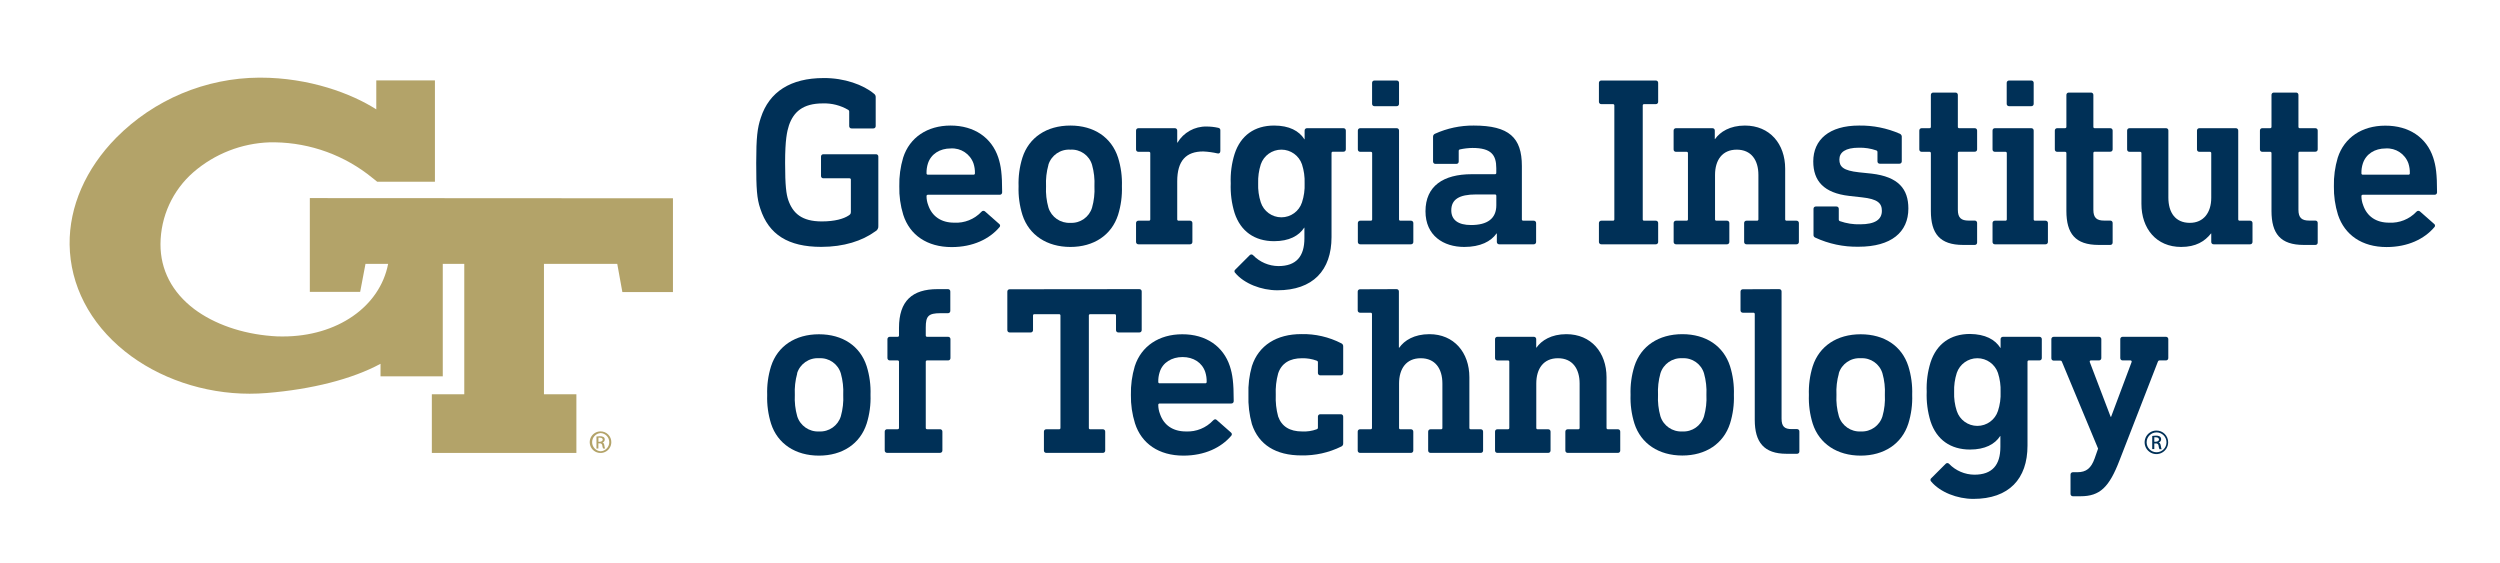
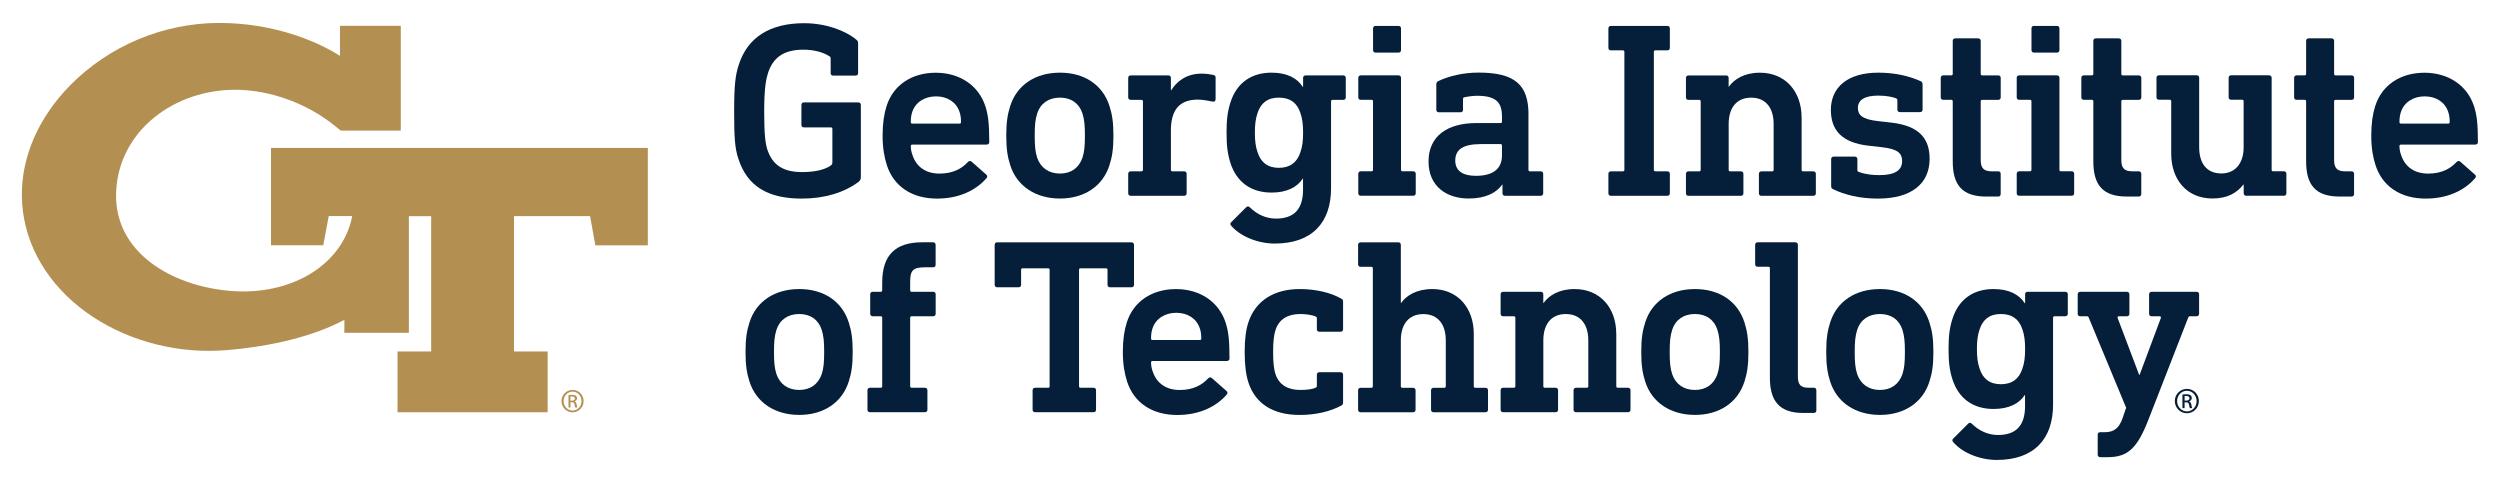
- <svg xmlns="http://www.w3.org/2000/svg" role="img" aria-label="Georgia Institute of Technology" viewBox="0 0 720 162">
-   <defs />
-   <path fill="#003057" d="M251.72,27a1.12,1.12,0,0,1,.48,1V36.3a.65.65,0,0,1-.69.69h-6.24a.65.65,0,0,1-.7-.69V32.21a.58.58,0,0,0-.27-.56A13.56,13.56,0,0,0,237,29.78c-5.82,0-8.46,2.5-9.78,6.31-.55,1.74-1.11,4.09-1.11,10.82s.35,9,.9,10.68c1.32,3.82,3.89,6.18,9.65,6.18,3.81,0,6.31-.77,7.69-1.67.56-.34.7-.55.7-1.11V51.77a.37.37,0,0,0-.42-.42h-7.49a.65.65,0,0,1-.69-.69V45.11a.65.65,0,0,1,.69-.69h15.12a.65.65,0,0,1,.7.69V65a1.62,1.62,0,0,1-.91,1.66c-3.74,2.71-9,4.44-15.53,4.44-9.51,0-15.12-3.54-17.55-11-1-2.91-1.18-5.76-1.18-13.18s.35-10.12,1.32-13c2.42-7.49,8.6-11.44,18.1-11.44C243.19,22.43,248.67,24.44,251.72,27Z" />
-   <path fill="#003057" d="M287.51,45.39c.76,2.36,1.11,4.64,1.11,10a.68.68,0,0,1-.77.7h-20.6a.37.37,0,0,0-.41.41,7.31,7.31,0,0,0,.48,2.57c1.11,3.26,3.75,5.06,7.49,5.06A10,10,0,0,0,282.65,61a.72.72,0,0,1,1-.14l4.09,3.61a.62.62,0,0,1,.07,1c-2.84,3.33-7.56,5.69-13.73,5.69-7.08,0-12.07-3.47-13.94-9.29A25.76,25.76,0,0,1,259,53.64a26.71,26.71,0,0,1,1.11-8.25c1.87-5.83,7-9.23,13.66-9.23C280.64,36.16,285.63,39.7,287.51,45.39Zm-20.26,1.66a8.72,8.72,0,0,0-.41,2.85.37.37,0,0,0,.41.41h13.11a.37.37,0,0,0,.42-.41,8.44,8.44,0,0,0-.42-2.85,6.5,6.5,0,0,0-6.52-4.3C270.65,42.75,268.15,44.35,267.25,47.05Z" />
-   <path fill="#003057" d="M322,45.39a24.74,24.74,0,0,1,1.11,8.25A24.81,24.81,0,0,1,322,61.9c-1.87,5.82-7,9.22-13.73,9.22s-11.93-3.4-13.81-9.22a24.81,24.81,0,0,1-1.11-8.26,24.74,24.74,0,0,1,1.11-8.25c1.88-5.83,7-9.23,13.81-9.23S320.11,39.56,322,45.39Zm-20.05,2.08a19.26,19.26,0,0,0-.69,6.17,19,19,0,0,0,.69,6.17,6.26,6.26,0,0,0,6.32,4.37,6.17,6.17,0,0,0,6.24-4.37,19,19,0,0,0,.69-6.17,19.26,19.26,0,0,0-.69-6.17,6.11,6.11,0,0,0-6.24-4.37A6.21,6.21,0,0,0,301.93,47.47Z" />
-   <path fill="#003057" d="M350.76,36.79c.42.07.7.27.7.69v6c0,.49-.28.84-.83.7a23.21,23.21,0,0,0-4.1-.56c-4.92,0-7.49,2.64-7.49,8.6V63.14a.37.37,0,0,0,.42.42h3.26a.66.66,0,0,1,.69.69v5.41a.66.66,0,0,1-.69.7H327.87a.66.66,0,0,1-.69-.7V64.25a.66.66,0,0,1,.69-.69h3a.37.37,0,0,0,.41-.42v-19a.37.37,0,0,0-.41-.42h-3a.65.65,0,0,1-.69-.69V37.62a.66.66,0,0,1,.69-.7h10.48a.66.66,0,0,1,.69.7v3.47h.07a9.53,9.53,0,0,1,8.39-4.65A15.15,15.15,0,0,1,350.76,36.79Z" />
-   <path fill="#003057" d="M375.67,40.12h.06v-2.5a.66.66,0,0,1,.7-.7H386.9a.66.66,0,0,1,.7.7V43a.65.65,0,0,1-.7.69h-3a.37.37,0,0,0-.42.42V68.28c0,9.57-5.34,15.32-15.6,15.32-4.65,0-9.58-1.94-12.14-5a.62.62,0,0,1,.07-1l4.09-4.09a.65.65,0,0,1,1,0,10.26,10.26,0,0,0,7.28,3.12c5.14,0,7.49-2.78,7.49-8V65.57h-.06c-1.53,2.36-4.37,3.89-8.67,3.89-5.62,0-9.65-2.85-11.38-8.12a25.55,25.55,0,0,1-1.11-8.53,25,25,0,0,1,1.11-8.46c1.73-5.34,5.76-8.19,11.38-8.19C371.3,36.16,374.14,37.69,375.67,40.12Zm-12.56,7.21a16.19,16.19,0,0,0-.76,5.48,15.71,15.71,0,0,0,.76,5.48,6.24,6.24,0,0,0,11.86,0,15.48,15.48,0,0,0,.76-5.48,15.94,15.94,0,0,0-.76-5.48,6.27,6.27,0,0,0-11.86,0Z" />
-   <path fill="#003057" d="M402.23,36.92a.65.65,0,0,1,.69.7V63.14a.37.37,0,0,0,.42.42h3a.66.66,0,0,1,.7.69v5.41a.66.66,0,0,1-.7.7H391.76a.66.66,0,0,1-.7-.7V64.25a.66.66,0,0,1,.7-.69h3a.37.37,0,0,0,.42-.42v-19a.37.37,0,0,0-.42-.42h-3a.65.65,0,0,1-.7-.69V37.62a.66.66,0,0,1,.7-.7Zm0-13.73a.65.65,0,0,1,.69.7v6a.65.65,0,0,1-.69.69h-6.38a.65.65,0,0,1-.69-.69v-6a.65.65,0,0,1,.69-.7Z" />
-   <path fill="#003057" d="M438.3,47.81V63.14a.37.37,0,0,0,.41.42h3a.66.66,0,0,1,.69.69v5.41a.66.66,0,0,1-.69.7h-9.92a.66.66,0,0,1-.7-.7V67.24H431c-1.59,2.28-4.64,3.88-9.29,3.88-6,0-11.17-3.26-11.17-10.27,0-7.28,5.14-10.68,13.32-10.68h6.66a.36.36,0,0,0,.41-.41V48.44c0-3.82-1.45-5.83-6.86-5.83a18.27,18.27,0,0,0-3.61.42c-.28.07-.35.21-.35.48v3a.65.65,0,0,1-.69.69h-6a.66.66,0,0,1-.7-.69V39.42a.9.9,0,0,1,.56-.9,26.51,26.51,0,0,1,11.16-2.36C434.62,36.16,438.3,39.63,438.3,47.81ZM425.12,56c-4.93,0-7.15,1.46-7.15,4.58,0,2.77,2,4.23,5.69,4.23,4.72,0,7.28-1.87,7.28-5.69v-2.7c0-.28-.13-.42-.41-.42Z" />
-   <path fill="#003057" d="M476.86,23.19a.65.65,0,0,1,.69.7V29.3a.65.65,0,0,1-.69.69h-3.33a.37.37,0,0,0-.42.41V63.14a.37.37,0,0,0,.42.42h3.33a.65.65,0,0,1,.69.69v5.41a.65.65,0,0,1-.69.7H461.18a.66.66,0,0,1-.69-.7V64.25a.66.66,0,0,1,.69-.69h3.33a.37.37,0,0,0,.42-.42V30.4a.37.37,0,0,0-.42-.41h-3.33a.66.66,0,0,1-.69-.69V23.89a.66.66,0,0,1,.69-.7Z" />
-   <path fill="#003057" d="M514.13,48.58V63.14a.37.37,0,0,0,.41.42h2.85a.66.66,0,0,1,.69.69v5.41a.66.66,0,0,1-.69.7H503a.65.65,0,0,1-.69-.7V64.25a.65.65,0,0,1,.69-.69h3a.37.37,0,0,0,.42-.42V50.38c0-4.3-2.08-7.28-6.24-7.28s-6.25,3-6.25,7.28V63.14a.37.37,0,0,0,.42.42h3a.66.66,0,0,1,.7.69v5.41a.66.66,0,0,1-.7.7H482.71a.66.66,0,0,1-.7-.7V64.25a.66.66,0,0,1,.7-.69h3a.37.37,0,0,0,.42-.42v-19a.37.37,0,0,0-.42-.42h-3A.65.65,0,0,1,482,43V37.62a.66.66,0,0,1,.7-.7h10.47a.65.65,0,0,1,.69.7v2.43h.07c1.46-2.08,4.3-3.89,8.6-3.89C509.69,36.16,514.13,41.43,514.13,48.58Z" />
-   <path fill="#003057" d="M547.16,38.52a.94.94,0,0,1,.55,1v6.94a.66.66,0,0,1-.69.69H541.4a.65.65,0,0,1-.69-.69V43.86a.51.51,0,0,0-.35-.55,14.31,14.31,0,0,0-5-.77c-3.89,0-5.62,1.32-5.62,3.4s1.11,3.19,5.62,3.68L539,50c7.77.91,10.61,4.44,10.61,10.06,0,6.8-4.92,11-14.35,11a28.4,28.4,0,0,1-12.49-2.64.79.79,0,0,1-.48-.83V60.16a.65.65,0,0,1,.69-.69h5.9a.65.65,0,0,1,.69.69v3.05a.47.47,0,0,0,.35.49,16.19,16.19,0,0,0,5.82.9c4.3,0,6.24-1.39,6.24-3.88,0-2.22-1.24-3.4-5.75-3.89l-3.68-.41c-7.28-.84-10.33-4.3-10.33-9.92,0-6.25,4.57-10.34,13.18-10.34A28.3,28.3,0,0,1,547.16,38.52Z" />
-   <path fill="#003057" d="M563.16,26.66a.66.66,0,0,1,.7.69v9.16a.36.36,0,0,0,.41.41h4.44a.66.66,0,0,1,.7.7V43a.65.65,0,0,1-.7.69h-4.44a.37.37,0,0,0-.41.42v16.3c0,2.36,1,3.12,3.12,3.12h1.73a.66.66,0,0,1,.7.69v5.62a.66.66,0,0,1-.7.7h-3.33c-6.72,0-9.29-3.26-9.29-9.79V44.14a.37.37,0,0,0-.42-.42h-2.22a.65.65,0,0,1-.69-.69V37.62a.66.66,0,0,1,.69-.7h2.22c.28,0,.42-.13.42-.41V27.35a.66.66,0,0,1,.69-.69Z" />
-   <path fill="#003057" d="M585,36.92a.66.66,0,0,1,.7.7V63.14a.37.37,0,0,0,.41.42h3a.66.66,0,0,1,.69.69v5.41a.66.66,0,0,1-.69.7H574.54a.65.65,0,0,1-.69-.7V64.25a.65.65,0,0,1,.69-.69h3a.37.37,0,0,0,.42-.42v-19a.37.37,0,0,0-.42-.42h-3a.65.65,0,0,1-.69-.69V37.62a.65.65,0,0,1,.69-.7Zm0-13.73a.66.66,0,0,1,.7.7v6a.65.65,0,0,1-.7.69h-6.38a.65.65,0,0,1-.69-.69v-6a.66.66,0,0,1,.69-.7Z" />
-   <path fill="#003057" d="M602.19,26.66a.66.66,0,0,1,.7.69v9.16a.36.36,0,0,0,.41.41h4.44a.66.66,0,0,1,.7.7V43a.65.65,0,0,1-.7.69H603.3a.37.37,0,0,0-.41.42v16.3c0,2.36,1,3.12,3.12,3.12h1.73a.66.66,0,0,1,.7.69v5.62a.66.66,0,0,1-.7.7h-3.33c-6.72,0-9.29-3.26-9.29-9.79V44.14a.37.37,0,0,0-.42-.42h-2.22a.65.65,0,0,1-.69-.69V37.62a.66.66,0,0,1,.69-.7h2.22c.28,0,.42-.13.42-.41V27.35a.66.66,0,0,1,.69-.69Z" />
-   <path fill="#003057" d="M643.92,36.92a.66.66,0,0,1,.69.7V63.14a.37.37,0,0,0,.42.42h3a.66.66,0,0,1,.69.69v5.41a.66.66,0,0,1-.69.7H637.53a.66.66,0,0,1-.69-.7V67.24h-.07c-1.8,2.28-4.37,3.88-8.6,3.88-7.14,0-11.44-5.27-11.44-12.42V44.14a.37.37,0,0,0-.42-.42h-3a.65.65,0,0,1-.7-.69V37.62a.66.66,0,0,1,.7-.7H623.8a.65.65,0,0,1,.69.7V56.9c0,4.3,2,7.28,6.18,7.28,4,0,6.17-3,6.17-7.21V44.14a.37.37,0,0,0-.42-.42h-3a.65.65,0,0,1-.69-.69V37.62a.66.66,0,0,1,.69-.7Z" />
-   <path fill="#003057" d="M661.26,26.66a.65.65,0,0,1,.69.69v9.16c0,.28.14.41.42.41h4.44a.65.65,0,0,1,.69.7V43a.65.65,0,0,1-.69.69h-4.44a.37.37,0,0,0-.42.42v16.3c0,2.36,1,3.12,3.13,3.12h1.73a.65.65,0,0,1,.69.69v5.62a.65.65,0,0,1-.69.7h-3.33c-6.73,0-9.29-3.26-9.29-9.79V44.14a.37.37,0,0,0-.42-.42h-2.22a.65.65,0,0,1-.69-.69V37.62a.65.65,0,0,1,.69-.7h2.22c.28,0,.42-.13.42-.41V27.35a.65.65,0,0,1,.69-.69Z" />
-   <path fill="#003057" d="M700.76,45.39c.77,2.36,1.11,4.64,1.11,10a.68.68,0,0,1-.76.7h-20.6a.37.37,0,0,0-.42.41,7.3,7.3,0,0,0,.49,2.57c1.11,3.26,3.74,5.06,7.49,5.06A10.08,10.08,0,0,0,695.91,61a.72.72,0,0,1,1-.14L701,64.46a.62.62,0,0,1,.07,1c-2.84,3.33-7.56,5.69-13.73,5.69-7.08,0-12.07-3.47-14-9.29a26.05,26.05,0,0,1-1.18-8.19,26.71,26.71,0,0,1,1.11-8.25c1.88-5.83,7-9.23,13.67-9.23C693.9,36.16,698.89,39.7,700.76,45.39Zm-20.25,1.66a8.44,8.44,0,0,0-.42,2.85.37.37,0,0,0,.42.41h13.11a.36.36,0,0,0,.41-.41,8.46,8.46,0,0,0-.41-2.85,6.5,6.5,0,0,0-6.52-4.3C683.91,42.75,681.41,44.35,680.51,47.05Z" />
-   <path fill="#B3A369" d="M173,124.24h0a3.11,3.11,0,1,0,3.06,3.1A3.08,3.08,0,0,0,172.93,124.24Zm0,5.73a2.63,2.63,0,0,1,0-5.25h0a2.63,2.63,0,0,1,0,5.25Z" />
-   <path fill="#B3A369" d="M173.5,127.45v0a.86.86,0,0,0,.67-.84.85.85,0,0,0-.31-.72,1.87,1.87,0,0,0-1.08-.26,6.45,6.45,0,0,0-1,.08v3.46h.55v-1.49h.39a.65.65,0,0,1,.74.61,2.33,2.33,0,0,0,.24.88h.58a2.55,2.55,0,0,1-.22-.85C174,127.78,173.8,127.5,173.5,127.45Zm-.75-.22h-.4v-1.18l.4,0c.62,0,.84.3.84.6S173.21,127.23,172.75,127.23Z" />
-   <path fill="#B3A369" d="M74.92,23.17h0Z" />
-   <path fill="#B3A369" d="M89.23,57.05v27h14.5L105.26,76h6.52C109.39,88.35,97.09,96.9,81.5,96.9c-1.07,0-2.15,0-3.22-.12C69.64,96.11,61.7,93.33,55.92,89c-6.38-4.84-9.73-11.3-9.7-18.7a27.65,27.65,0,0,1,9.51-20.73,35.39,35.39,0,0,1,21.94-8.58c.52,0,1,0,1.58,0a45.44,45.44,0,0,1,28,10.24,4.9,4.9,0,0,0,.58.46,5.36,5.36,0,0,1,.56.45l.22.19h16.65V23.16H108.37V31.5c-7.11-4.55-19.26-9.14-33.45-9.14h-.24A58.5,58.5,0,0,0,33.46,39.68c-8.79,8.93-13.55,19.85-13.41,30.75.16,11.72,5.8,22.64,15.91,30.75,9.66,7.76,22.77,12.21,35.94,12.21,1.63,0,3.28-.07,4.9-.2,13-1.06,24.62-4,32.79-8.42l0,3.61h17.93V76h6.19v37.55h-9.34v16.89H166V113.55h-9.34V76h21.11l1.47,8.11h14.57v-27ZM74.92,23.17h0Z" />
-   <path fill="#003057" d="M249.6,105.46a24.81,24.81,0,0,1,1.11,8.26A24.78,24.78,0,0,1,249.6,122c-1.88,5.83-7,9.22-13.74,9.22s-11.93-3.39-13.8-9.22a24.78,24.78,0,0,1-1.11-8.25,24.81,24.81,0,0,1,1.11-8.26c1.87-5.82,7-9.22,13.8-9.22S247.72,99.64,249.6,105.46Zm-20,2.08a19.33,19.33,0,0,0-.69,6.18,19,19,0,0,0,.69,6.17,6.26,6.26,0,0,0,6.31,4.37,6.2,6.2,0,0,0,6.25-4.37,19,19,0,0,0,.69-6.17,19.33,19.33,0,0,0-.69-6.18,6.14,6.14,0,0,0-6.25-4.37A6.21,6.21,0,0,0,229.55,107.54Z" />
-   <path fill="#003057" d="M273,83.27a.65.65,0,0,1,.69.69v5.55a.65.65,0,0,1-.69.69h-2.15c-3.47,0-4.23.84-4.23,4.09v2.29a.37.37,0,0,0,.42.42h6a.65.65,0,0,1,.69.69v5.41a.65.65,0,0,1-.69.7h-6a.37.37,0,0,0-.42.41v19c0,.28.14.41.42.41h3.67a.66.66,0,0,1,.7.7v5.41a.66.66,0,0,1-.7.69H255.49a.66.66,0,0,1-.69-.69v-5.41a.66.66,0,0,1,.69-.7h3c.28,0,.42-.13.42-.41v-19a.37.37,0,0,0-.42-.41h-2.21a.66.66,0,0,1-.7-.7V97.69a.66.66,0,0,1,.7-.69h2.21a.37.37,0,0,0,.42-.42V94.43c0-7.77,3.82-11.16,11.1-11.16Z" />
-   <path fill="#003057" d="M328.11,83.27a.65.65,0,0,1,.7.69v11.1a.66.66,0,0,1-.7.69h-6a.66.66,0,0,1-.7-.69V90.9c0-.28-.13-.42-.41-.42H314a.37.37,0,0,0-.41.42v32.32a.36.36,0,0,0,.41.41h3.61a.65.65,0,0,1,.69.7v5.41a.65.65,0,0,1-.69.69H301.34a.65.65,0,0,1-.69-.69v-5.41a.65.65,0,0,1,.69-.7H305a.36.36,0,0,0,.41-.41V90.9a.37.37,0,0,0-.41-.42h-7.08c-.28,0-.41.14-.41.42v4.16a.66.66,0,0,1-.7.69h-6a.66.66,0,0,1-.7-.69V84a.65.65,0,0,1,.7-.69Z" />
-   <path fill="#003057" d="M354.2,105.46c.76,2.36,1.11,4.65,1.11,10.06a.67.67,0,0,1-.76.69H334a.37.37,0,0,0-.42.42,7.35,7.35,0,0,0,.49,2.57c1.1,3.26,3.74,5.06,7.49,5.06a10.07,10.07,0,0,0,7.83-3.19c.35-.35.7-.42,1-.14l4.1,3.61a.63.63,0,0,1,.07,1c-2.85,3.33-7.56,5.68-13.74,5.68-7.07,0-12.07-3.46-13.94-9.29a26,26,0,0,1-1.18-8.18,26.78,26.78,0,0,1,1.11-8.26c1.87-5.82,7-9.22,13.67-9.22C347.33,96.24,352.33,99.77,354.2,105.46ZM334,107.13a8.38,8.38,0,0,0-.42,2.84.37.37,0,0,0,.42.42h13.11a.37.37,0,0,0,.41-.42,8.66,8.66,0,0,0-.41-2.84c-.91-2.71-3.4-4.3-6.53-4.3S334.85,104.42,334,107.13Z" />
-   <path fill="#003057" d="M386.29,98.87a.9.9,0,0,1,.55.9v7.63a.66.66,0,0,1-.69.7h-5.9a.66.66,0,0,1-.69-.7v-3.05c0-.28-.07-.34-.35-.48a11.66,11.66,0,0,0-4.23-.7c-3.54,0-5.9,1.46-6.87,4.37a19.86,19.86,0,0,0-.69,6.18,20.31,20.31,0,0,0,.69,6.24c1,2.84,3.33,4.3,6.87,4.3a10.58,10.58,0,0,0,4.23-.63c.28-.13.35-.2.35-.48V120a.66.66,0,0,1,.69-.7h5.9a.66.66,0,0,1,.69.7v7.7a.9.9,0,0,1-.55.9,24.89,24.89,0,0,1-11.52,2.56c-7.28,0-12.27-3.05-14.22-9a27.87,27.87,0,0,1-1-8.46,26.41,26.41,0,0,1,1-8.26c1.95-6,7.15-9.22,14.22-9.22A24,24,0,0,1,386.29,98.87Z" />
-   <path fill="#003057" d="M402.18,83.27a.65.65,0,0,1,.7.69v16.16H403c1.45-2.08,4.3-3.88,8.67-3.88,7.07,0,11.51,5.27,11.51,12.41v14.57c0,.28.14.41.42.41h2.84a.65.65,0,0,1,.69.7v5.41a.65.65,0,0,1-.69.69H412a.66.66,0,0,1-.69-.69v-5.41a.66.66,0,0,1,.69-.7h3a.36.36,0,0,0,.41-.41V110.46c0-4.3-2.08-7.29-6.24-7.29s-6.24,3-6.24,7.29v12.76a.36.36,0,0,0,.41.41h3a.66.66,0,0,1,.69.7v5.41a.66.66,0,0,1-.69.69H391.71a.65.65,0,0,1-.69-.69v-5.41a.65.65,0,0,1,.69-.7h3c.28,0,.42-.13.42-.41V90.48a.37.37,0,0,0-.42-.42h-3a.65.65,0,0,1-.69-.69V84a.65.65,0,0,1,.69-.69Z" />
-   <path fill="#003057" d="M462.68,108.65v14.57c0,.28.14.41.42.41h2.84a.65.65,0,0,1,.69.7v5.41a.65.65,0,0,1-.69.69H451.51a.66.66,0,0,1-.69-.69v-5.41a.66.66,0,0,1,.69-.7h3c.28,0,.42-.13.42-.41V110.46c0-4.3-2.08-7.29-6.24-7.29s-6.24,3-6.24,7.29v12.76a.36.36,0,0,0,.41.41h3a.66.66,0,0,1,.7.7v5.41a.66.66,0,0,1-.7.69H431.26a.65.65,0,0,1-.69-.69v-5.41a.65.65,0,0,1,.69-.7h3c.28,0,.42-.13.42-.41v-19a.37.37,0,0,0-.42-.41h-3a.65.65,0,0,1-.69-.7V97.69a.65.65,0,0,1,.69-.69h10.47a.66.66,0,0,1,.7.69v2.43h.07c1.45-2.08,4.3-3.88,8.6-3.88C458.24,96.24,462.68,101.51,462.68,108.65Z" />
-   <path fill="#003057" d="M498.25,105.46a24.81,24.81,0,0,1,1.11,8.26,24.78,24.78,0,0,1-1.11,8.25c-1.88,5.83-7,9.22-13.74,9.22s-11.93-3.39-13.8-9.22a24.78,24.78,0,0,1-1.11-8.25,24.81,24.81,0,0,1,1.11-8.26c1.87-5.82,7-9.22,13.8-9.22S496.37,99.64,498.25,105.46Zm-20.05,2.08a19.33,19.33,0,0,0-.69,6.18,19,19,0,0,0,.69,6.17,6.26,6.26,0,0,0,6.31,4.37,6.18,6.18,0,0,0,6.25-4.37,19,19,0,0,0,.69-6.17,19.33,19.33,0,0,0-.69-6.18,6.13,6.13,0,0,0-6.25-4.37A6.21,6.21,0,0,0,478.2,107.54Z" />
-   <path fill="#003057" d="M512.4,83.27a.65.65,0,0,1,.69.69v36.62c0,2.29.9,3,2.91,3h1.53a.65.65,0,0,1,.69.7V130a.65.65,0,0,1-.69.69h-3c-6.52,0-9.16-3.33-9.16-9.78V90.48a.37.37,0,0,0-.41-.42h-3a.65.65,0,0,1-.69-.69V84a.65.65,0,0,1,.69-.69Z" />
-   <path fill="#003057" d="M549.6,105.46a24.81,24.81,0,0,1,1.11,8.26A24.78,24.78,0,0,1,549.6,122c-1.87,5.83-7,9.22-13.73,9.22s-11.93-3.39-13.81-9.22a24.81,24.81,0,0,1-1.1-8.25,24.84,24.84,0,0,1,1.1-8.26c1.88-5.82,7-9.22,13.81-9.22S547.73,99.64,549.6,105.46Zm-20,2.08a19,19,0,0,0-.7,6.18,18.73,18.73,0,0,0,.7,6.17,6.26,6.26,0,0,0,6.31,4.37,6.18,6.18,0,0,0,6.24-4.37,18.77,18.77,0,0,0,.69-6.17,19,19,0,0,0-.69-6.18,6.12,6.12,0,0,0-6.24-4.37A6.21,6.21,0,0,0,529.56,107.54Z" />
-   <path fill="#003057" d="M576.1,100.19h.07v-2.5a.66.66,0,0,1,.7-.69h10.47a.66.66,0,0,1,.7.69v5.41a.66.66,0,0,1-.7.7h-3a.37.37,0,0,0-.42.41v24.14c0,9.57-5.34,15.33-15.6,15.33-4.65,0-9.58-1.94-12.14-5a.63.63,0,0,1,.07-1l4.09-4.09a.66.66,0,0,1,1,0,10.26,10.26,0,0,0,7.28,3.12c5.14,0,7.49-2.77,7.49-8v-3.12h-.07c-1.52,2.35-4.37,3.88-8.67,3.88-5.61,0-9.64-2.84-11.37-8.11a25.58,25.58,0,0,1-1.11-8.54,25.12,25.12,0,0,1,1.11-8.46c1.73-5.34,5.76-8.18,11.37-8.18C571.73,96.24,574.58,97.76,576.1,100.19Zm-12.55,7.21a16.23,16.23,0,0,0-.76,5.48,15.67,15.67,0,0,0,.76,5.48,6.24,6.24,0,0,0,11.86,0,15.44,15.44,0,0,0,.76-5.48,16,16,0,0,0-.76-5.48,6.27,6.27,0,0,0-11.86,0Z" />
-   <path fill="#003057" d="M623.78,97a.66.66,0,0,1,.69.69v5.41a.66.66,0,0,1-.69.7H622c-.27,0-.41.07-.55.41l-11,28.3c-3,7.84-5.69,10.41-11.24,10.41H597a.66.66,0,0,1-.69-.7v-5.55A.66.66,0,0,1,597,136h1.25c2.64,0,4-1.18,5-3.95l1-2.85-10.41-25a.46.46,0,0,0-.48-.34h-1.88a.66.66,0,0,1-.69-.7V97.69a.66.66,0,0,1,.69-.69h13a.66.66,0,0,1,.7.69v5.41a.66.66,0,0,1-.7.7H602.2c-.34,0-.41.21-.34.48l6,15.75H608l5.9-15.75a.34.34,0,0,0-.35-.48h-2.22a.65.65,0,0,1-.69-.7V97.69a.65.65,0,0,1,.69-.69Z" />
-   <path fill="#003057" d="M621.09,124h0a3.39,3.39,0,1,0,3.34,3.38A3.35,3.35,0,0,0,621.07,124Zm0,6.25a2.86,2.86,0,0,1,0-5.72h0a2.86,2.86,0,0,1,0,5.72Z" />
-   <path fill="#003057" d="M621.69,127.45v0a1,1,0,0,0,.39-1.7,2,2,0,0,0-1.17-.28,6.29,6.29,0,0,0-1.07.09v3.77h.6v-1.62h.42a.7.7,0,0,1,.81.66,2.9,2.9,0,0,0,.26,1h.63a3.15,3.15,0,0,1-.24-.93C622.24,127.81,622,127.51,621.69,127.45Zm-.81-.24h-.44v-1.28a3.94,3.94,0,0,1,.44,0c.67,0,.91.33.91.67S621.37,127.21,620.88,127.21Z" />
+ <svg xmlns="http://www.w3.org/2000/svg" id="Layer_1" data-name="Layer 1" viewBox="50 43 694 134">
+   <defs>
+     <style>
+       .cls-1 {
+         fill: #b39051;
+       }
+ 
+       .cls-2 {
+         fill: #051e39;
+       }
+     </style>
+   </defs>
+   <g>
+     <path class="cls-2" d="M287.72,54.01c.35.28.49.55.49.97v8.32c0,.42-.28.69-.69.69h-6.24c-.42,0-.69-.28-.69-.69v-4.09c0-.28-.07-.42-.28-.55-1.87-1.25-4.58-1.87-7.28-1.87-5.83,0-8.46,2.5-9.78,6.31-.55,1.73-1.11,4.09-1.11,10.82s.35,8.95.9,10.68c1.32,3.81,3.88,6.17,9.64,6.17,3.81,0,6.31-.76,7.7-1.66.56-.35.69-.56.69-1.11v-9.22c0-.28-.14-.42-.42-.42h-7.49c-.42,0-.69-.28-.69-.69v-5.55c0-.42.28-.69.69-.69h15.12c.42,0,.69.28.69.69v19.91c0,.83-.14,1.11-.9,1.66-3.75,2.71-9.02,4.44-15.54,4.44-9.5,0-15.12-3.54-17.55-11.03-.97-2.91-1.18-5.76-1.18-13.18s.35-10.13,1.32-13.04c2.43-7.49,8.6-11.44,18.1-11.44,5.97,0,11.44,2.01,14.5,4.58Z" />
+     <path class="cls-2" d="M323.51,72.39c.76,2.36,1.11,4.65,1.11,10.06,0,.42-.28.69-.76.69h-20.6c-.28,0-.42.14-.42.42,0,.97.21,1.8.49,2.57,1.11,3.26,3.75,5.06,7.49,5.06s6.17-1.39,7.84-3.19c.35-.35.69-.42,1.04-.14l4.09,3.61c.35.28.35.62.07.97-2.84,3.33-7.56,5.69-13.73,5.69-7.07,0-12.07-3.47-13.94-9.29-.69-2.15-1.18-4.72-1.18-8.18s.42-6.1,1.11-8.25c1.87-5.83,7.01-9.22,13.66-9.22s11.86,3.54,13.73,9.22ZM303.25,74.05c-.28.83-.42,1.66-.42,2.84,0,.28.14.42.42.42h13.11c.28,0,.42-.14.42-.42,0-1.18-.14-2.01-.42-2.84-.9-2.71-3.4-4.3-6.52-4.3s-5.69,1.6-6.59,4.3Z" />
+     <path class="cls-2" d="M357.98,72.39c.76,2.36,1.11,4.58,1.11,8.25s-.35,5.89-1.11,8.25c-1.87,5.83-7.01,9.22-13.73,9.22s-11.93-3.4-13.8-9.22c-.76-2.36-1.11-4.58-1.11-8.25s.35-5.9,1.11-8.25c1.87-5.83,7.01-9.22,13.8-9.22s11.86,3.4,13.73,9.22ZM337.93,74.47c-.56,1.8-.69,3.33-.69,6.17s.14,4.44.69,6.17c.97,2.77,3.19,4.37,6.31,4.37s5.27-1.6,6.24-4.37c.56-1.73.69-3.33.69-6.17s-.14-4.37-.69-6.17c-.9-2.77-3.12-4.37-6.24-4.37s-5.41,1.6-6.31,4.37Z" />
+     <path class="cls-2" d="M386.76,63.79c.42.07.69.28.69.69v6.03c0,.49-.28.83-.83.69-1.11-.21-2.71-.55-4.09-.55-4.93,0-7.49,2.64-7.49,8.6v10.89c0,.28.14.42.42.42h3.26c.42,0,.69.28.69.69v5.41c0,.42-.28.69-.69.69h-14.84c-.42,0-.69-.28-.69-.69v-5.41c0-.42.28-.69.69-.69h2.98c.28,0,.42-.14.42-.42v-19c0-.28-.14-.42-.42-.42h-2.98c-.42,0-.69-.28-.69-.69v-5.41c0-.42.28-.69.69-.69h10.47c.42,0,.69.28.69.69v3.47h.07c1.39-2.29,4.09-4.65,8.39-4.65,1.46,0,2.64.21,3.26.35Z" />
+     <path class="cls-2" d="M411.67,67.12h.07v-2.5c0-.42.28-.69.69-.69h10.47c.42,0,.69.28.69.69v5.41c0,.42-.28.69-.69.69h-2.98c-.28,0-.42.14-.42.42v24.14c0,9.57-5.34,15.33-15.61,15.33-4.65,0-9.57-1.94-12.14-4.99-.28-.35-.28-.62.07-.97l4.09-4.09c.35-.35.69-.35,1.04,0,2.08,2.01,4.51,3.12,7.28,3.12,5.13,0,7.49-2.77,7.49-7.98v-3.12h-.07c-1.53,2.36-4.37,3.88-8.67,3.88-5.62,0-9.64-2.84-11.38-8.12-.83-2.57-1.11-4.86-1.11-8.53s.28-5.9,1.11-8.46c1.73-5.34,5.76-8.18,11.38-8.18,4.3,0,7.14,1.53,8.67,3.95ZM399.11,74.33c-.55,1.6-.76,3.26-.76,5.48s.21,3.95.76,5.48c.9,2.77,2.78,4.3,5.9,4.3s5.06-1.53,5.97-4.3c.55-1.53.76-3.19.76-5.48s-.21-3.88-.76-5.48c-.9-2.71-2.78-4.23-5.97-4.23s-4.99,1.53-5.9,4.23Z" />
+     <path class="cls-2" d="M438.23,63.92c.42,0,.69.28.69.69v25.52c0,.28.14.42.42.42h2.98c.42,0,.69.28.69.69v5.41c0,.42-.28.69-.69.69h-14.57c-.42,0-.69-.28-.69-.69v-5.41c0-.42.28-.69.69-.69h2.98c.28,0,.42-.14.42-.42v-19c0-.28-.14-.42-.42-.42h-2.98c-.42,0-.69-.28-.69-.69v-5.41c0-.42.28-.69.69-.69h10.47ZM438.23,50.19c.42,0,.69.28.69.69v6.03c0,.42-.28.69-.69.69h-6.38c-.42,0-.69-.28-.69-.69v-6.03c0-.42.28-.69.69-.69h6.38Z" />
+     <path class="cls-2" d="M474.3,74.81v15.33c0,.28.14.42.42.42h2.98c.42,0,.69.28.69.69v5.41c0,.42-.28.69-.69.69h-9.92c-.42,0-.69-.28-.69-.69v-2.43h-.07c-1.6,2.29-4.65,3.88-9.29,3.88-6.03,0-11.17-3.26-11.17-10.27s5.13-10.68,13.32-10.68h6.66c.28,0,.42-.14.42-.42v-1.32c0-3.81-1.46-5.83-6.87-5.83-1.18,0-2.7.21-3.61.42-.28.07-.35.21-.35.49v2.98c0,.42-.28.69-.69.69h-6.03c-.42,0-.69-.28-.69-.69v-7.07c0-.42.14-.69.55-.9,2.91-1.39,6.87-2.36,11.17-2.36,10.2,0,13.87,3.47,13.87,11.65ZM461.12,83c-4.93,0-7.14,1.46-7.14,4.58,0,2.77,2.01,4.23,5.69,4.23,4.72,0,7.28-1.87,7.28-5.69v-2.7c0-.28-.14-.42-.42-.42h-5.41Z" />
+     <path class="cls-2" d="M512.86,50.19c.42,0,.69.28.69.69v5.41c0,.42-.28.69-.69.69h-3.33c-.28,0-.42.14-.42.42v32.74c0,.28.14.42.42.42h3.33c.42,0,.69.28.69.69v5.41c0,.42-.28.69-.69.69h-15.68c-.42,0-.69-.28-.69-.69v-5.41c0-.42.28-.69.69-.69h3.33c.28,0,.42-.14.42-.42v-32.74c0-.28-.14-.42-.42-.42h-3.33c-.42,0-.69-.28-.69-.69v-5.41c0-.42.28-.69.69-.69h15.68Z" />
+     <path class="cls-2" d="M550.13,75.58v14.57c0,.28.14.42.42.42h2.84c.42,0,.69.28.69.69v5.41c0,.42-.28.69-.69.69h-14.43c-.42,0-.69-.28-.69-.69v-5.41c0-.42.28-.69.69-.69h2.98c.28,0,.42-.14.42-.42v-12.76c0-4.3-2.08-7.28-6.24-7.28s-6.24,2.98-6.24,7.28v12.76c0,.28.14.42.42.42h2.98c.42,0,.69.28.69.69v5.41c0,.42-.28.69-.69.69h-14.57c-.42,0-.69-.28-.69-.69v-5.41c0-.42.28-.69.69-.69h2.98c.28,0,.42-.14.42-.42v-19c0-.28-.14-.42-.42-.42h-2.98c-.42,0-.69-.28-.69-.69v-5.41c0-.42.28-.69.69-.69h10.47c.42,0,.69.28.69.69v2.43h.07c1.46-2.08,4.3-3.88,8.6-3.88,7.14,0,11.58,5.27,11.58,12.42Z" />
+     <path class="cls-2" d="M583.16,65.52c.42.21.55.49.55.97v6.94c0,.42-.28.69-.69.69h-5.62c-.42,0-.69-.28-.69-.69v-2.57c0-.28-.07-.42-.35-.56-.97-.42-2.91-.76-4.99-.76-3.88,0-5.62,1.32-5.62,3.4,0,1.94,1.11,3.19,5.62,3.68l3.68.42c7.77.9,10.61,4.44,10.61,10.06,0,6.8-4.92,11.03-14.36,11.03-4.99,0-9.23-1.04-12.49-2.64-.28-.14-.48-.35-.48-.83v-7.49c0-.42.28-.69.69-.69h5.9c.42,0,.69.28.69.69v3.05c0,.28.14.42.35.49,2.01.76,4.02.9,5.83.9,4.3,0,6.24-1.39,6.24-3.88,0-2.22-1.25-3.4-5.76-3.88l-3.68-.42c-7.28-.83-10.34-4.3-10.34-9.92,0-6.24,4.58-10.34,13.18-10.34,4.72,0,8.67.97,11.72,2.36Z" />
+     <path class="cls-2" d="M599.16,53.66c.42,0,.69.28.69.69v9.16c0,.28.14.42.42.42h4.44c.42,0,.69.28.69.69v5.41c0,.42-.28.69-.69.69h-4.44c-.28,0-.42.14-.42.42v16.3c0,2.36.97,3.12,3.12,3.12h1.73c.42,0,.69.28.69.69v5.62c0,.42-.28.69-.69.69h-3.33c-6.73,0-9.29-3.26-9.29-9.78v-16.65c0-.28-.14-.42-.42-.42h-2.22c-.42,0-.69-.28-.69-.69v-5.41c0-.42.28-.69.69-.69h2.22c.28,0,.42-.14.42-.42v-9.16c0-.42.28-.69.69-.69h6.38Z" />
+     <path class="cls-2" d="M621.01,63.92c.42,0,.69.28.69.69v25.52c0,.28.14.42.42.42h2.98c.42,0,.69.28.69.69v5.41c0,.42-.28.69-.69.69h-14.57c-.42,0-.69-.28-.69-.69v-5.41c0-.42.28-.69.69-.69h2.98c.28,0,.42-.14.42-.42v-19c0-.28-.14-.42-.42-.42h-2.98c-.42,0-.69-.28-.69-.69v-5.41c0-.42.28-.69.69-.69h10.47ZM621.01,50.19c.42,0,.69.28.69.69v6.03c0,.42-.28.69-.69.69h-6.38c-.42,0-.69-.28-.69-.69v-6.03c0-.42.28-.69.69-.69h6.38Z" />
+     <path class="cls-2" d="M638.19,53.66c.42,0,.69.28.69.69v9.16c0,.28.14.42.42.42h4.44c.42,0,.69.28.69.69v5.41c0,.42-.28.69-.69.69h-4.44c-.28,0-.42.14-.42.42v16.3c0,2.36.97,3.12,3.12,3.12h1.73c.42,0,.69.28.69.69v5.62c0,.42-.28.69-.69.69h-3.33c-6.73,0-9.29-3.26-9.29-9.78v-16.65c0-.28-.14-.42-.42-.42h-2.22c-.42,0-.69-.28-.69-.69v-5.41c0-.42.28-.69.69-.69h2.22c.28,0,.42-.14.42-.42v-9.16c0-.42.28-.69.69-.69h6.38Z" />
+     <path class="cls-2" d="M679.92,63.92c.42,0,.69.28.69.69v25.52c0,.28.14.42.42.42h2.98c.42,0,.69.28.69.69v5.41c0,.42-.28.69-.69.69h-10.47c-.42,0-.69-.28-.69-.69v-2.43h-.07c-1.8,2.29-4.37,3.88-8.6,3.88-7.14,0-11.45-5.27-11.45-12.42v-14.57c0-.28-.14-.42-.42-.42h-2.98c-.42,0-.69-.28-.69-.69v-5.41c0-.42.28-.69.69-.69h10.47c.42,0,.69.28.69.69v19.28c0,4.3,1.94,7.28,6.17,7.28,3.95,0,6.17-2.98,6.17-7.21v-12.83c0-.28-.14-.42-.42-.42h-3.05c-.42,0-.69-.28-.69-.69v-5.41c0-.42.28-.69.69-.69h10.54Z" />
+     <path class="cls-2" d="M697.26,53.66c.42,0,.69.28.69.69v9.16c0,.28.14.42.42.42h4.44c.42,0,.69.28.69.69v5.41c0,.42-.28.69-.69.69h-4.44c-.28,0-.42.14-.42.42v16.3c0,2.36.97,3.12,3.12,3.12h1.73c.42,0,.69.28.69.69v5.62c0,.42-.28.69-.69.69h-3.33c-6.73,0-9.29-3.26-9.29-9.78v-16.65c0-.28-.14-.42-.42-.42h-2.22c-.42,0-.69-.28-.69-.69v-5.41c0-.42.28-.69.69-.69h2.22c.28,0,.42-.14.42-.42v-9.16c0-.42.28-.69.69-.69h6.38Z" />
+     <path class="cls-2" d="M736.76,72.39c.76,2.36,1.11,4.65,1.11,10.06,0,.42-.28.69-.76.69h-20.6c-.28,0-.42.14-.42.42,0,.97.21,1.8.49,2.57,1.11,3.26,3.75,5.06,7.49,5.06s6.17-1.39,7.84-3.19c.35-.35.69-.42,1.04-.14l4.09,3.61c.35.28.35.62.07.97-2.84,3.33-7.56,5.69-13.73,5.69-7.07,0-12.07-3.47-13.94-9.29-.69-2.15-1.18-4.72-1.18-8.18s.42-6.1,1.11-8.25c1.87-5.83,7.01-9.22,13.66-9.22s11.86,3.54,13.73,9.22ZM716.51,74.05c-.28.83-.42,1.66-.42,2.84,0,.28.14.42.42.42h13.11c.28,0,.42-.14.42-.42,0-1.18-.14-2.01-.42-2.84-.9-2.71-3.4-4.3-6.52-4.3s-5.69,1.6-6.59,4.3Z" />
+   </g>
+   <g>
+     <g>
+       <path class="cls-1" d="M208.95,151.24h-.01c-1.7,0-3.07,1.38-3.07,3.1s1.38,3.12,3.07,3.12,3.06-1.37,3.06-3.12-1.35-3.1-3.05-3.1ZM208.95,156.97c-1.38,0-2.49-1.16-2.49-2.63s1.12-2.62,2.48-2.62h.01c1.38,0,2.48,1.17,2.48,2.63s-1.1,2.63-2.48,2.62Z" />
+       <path class="cls-1" d="M209.5,154.45v-.03c.37-.11.68-.39.68-.84,0-.33-.11-.57-.32-.72-.21-.15-.55-.26-1.07-.26-.41,0-.69.04-.98.08v3.46h.55v-1.49h.39c.44,0,.66.17.74.61.07.45.15.77.23.88h.58c-.05-.11-.14-.32-.22-.85-.07-.51-.28-.79-.58-.84ZM208.75,154.23h-.4v-1.17c.1-.01.22-.03.4-.03.62,0,.84.3.84.61,0,.43-.39.59-.84.59Z" />
+     </g>
+     <g>
+       <path class="cls-1" d="M110.92,50.17c-.08,0-.15,0-.23,0,.12,0,.25,0,.37,0-.05,0-.09,0-.14,0Z" />
+       <path class="cls-1" d="M125.23,84.05v27.04h14.5l1.53-8.11h6.52c-2.39,12.37-14.69,20.92-30.28,20.92-1.07,0-2.15-.04-3.22-.12-8.63-.67-16.57-3.45-22.36-7.83-6.38-4.83-9.73-11.3-9.7-18.69.04-7.96,3.42-15.32,9.51-20.73,5.84-5.17,13.63-8.22,21.94-8.58.52-.02,1.05-.03,1.58-.03,9.75,0,20.2,3.83,27.98,10.24.39.33.49.4.59.46.04.03.1.07.56.45l.23.19h.29s16.36,0,16.36,0v-29.09h-16.88v8.34c-7.11-4.55-19.26-9.14-33.45-9.14h-.23c-15.43.05-30.46,6.37-41.23,17.32-8.78,8.93-13.54,19.85-13.4,30.75.15,11.72,5.8,22.64,15.9,30.75,9.67,7.76,22.77,12.21,35.95,12.21,1.63,0,3.28-.07,4.9-.2,13.05-1.06,24.62-4.04,32.79-8.42l-.03,3.61h17.92v-32.38h6.19v37.55h-9.34v16.89h41.68v-16.89h-9.34v-37.57h21.11l1.47,8.11h14.57v-27.04h-104.6ZM110.92,50.17s.09,0,.14,0c-.12,0-.25,0-.37,0,.08,0,.15,0,.23,0Z" />
+     </g>
+   </g>
+   <g>
+     <g>
+       <path class="cls-2" d="M285.6,132.46c.76,2.36,1.11,4.58,1.11,8.25s-.35,5.9-1.11,8.25c-1.87,5.83-7.01,9.22-13.73,9.22s-11.93-3.4-13.8-9.22c-.76-2.36-1.11-4.58-1.11-8.25s.35-5.9,1.11-8.25c1.87-5.83,7.01-9.22,13.8-9.22s11.86,3.4,13.73,9.22ZM265.55,134.54c-.55,1.8-.69,3.33-.69,6.17s.14,4.44.69,6.17c.97,2.77,3.19,4.37,6.31,4.37s5.27-1.6,6.24-4.37c.56-1.73.69-3.33.69-6.17s-.14-4.37-.69-6.17c-.9-2.78-3.12-4.37-6.24-4.37s-5.41,1.6-6.31,4.37Z" />
+       <path class="cls-2" d="M309.04,110.27c.42,0,.69.28.69.69v5.55c0,.42-.28.69-.69.69h-2.15c-3.47,0-4.23.83-4.23,4.09v2.29c0,.28.14.42.42.42h5.97c.42,0,.69.28.69.69v5.41c0,.42-.28.69-.69.69h-5.97c-.28,0-.42.14-.42.42v19.01c0,.28.14.42.42.42h3.68c.42,0,.69.28.69.69v5.41c0,.42-.28.69-.69.69h-15.26c-.42,0-.69-.28-.69-.69v-5.41c0-.42.28-.69.69-.69h2.98c.28,0,.42-.14.42-.42v-19.01c0-.28-.14-.42-.42-.42h-2.22c-.42,0-.69-.28-.69-.69v-5.41c0-.42.28-.69.69-.69h2.22c.28,0,.42-.14.42-.42v-2.15c0-7.77,3.82-11.17,11.1-11.17h3.05Z" />
+       <path class="cls-2" d="M364.11,110.27c.42,0,.69.28.69.69v11.1c0,.42-.28.69-.69.69h-5.97c-.42,0-.69-.28-.69-.69v-4.16c0-.28-.14-.42-.42-.42h-7.07c-.28,0-.42.14-.42.42v32.32c0,.28.14.42.42.42h3.61c.42,0,.69.28.69.69v5.41c0,.42-.28.69-.69.69h-16.23c-.42,0-.69-.28-.69-.69v-5.41c0-.42.28-.69.69-.69h3.61c.28,0,.42-.14.42-.42v-32.32c0-.28-.14-.42-.42-.42h-7.07c-.28,0-.42.14-.42.42v4.16c0,.42-.28.69-.69.69h-5.96c-.42,0-.69-.28-.69-.69v-11.1c0-.42.28-.69.69-.69h37.32Z" />
+       <path class="cls-2" d="M390.2,132.46c.76,2.36,1.11,4.65,1.11,10.06,0,.42-.28.69-.76.69h-20.6c-.28,0-.42.14-.42.42,0,.97.21,1.8.49,2.57,1.11,3.26,3.75,5.06,7.49,5.06s6.17-1.39,7.84-3.19c.35-.35.69-.42,1.04-.14l4.09,3.61c.35.28.35.62.07.97-2.84,3.33-7.56,5.69-13.73,5.69-7.07,0-12.07-3.47-13.94-9.29-.69-2.15-1.18-4.72-1.18-8.19s.42-6.1,1.11-8.25c1.87-5.83,7.01-9.22,13.66-9.22s11.86,3.54,13.73,9.22ZM369.95,134.13c-.28.83-.42,1.66-.42,2.84,0,.28.14.42.42.42h13.11c.28,0,.42-.14.42-.42,0-1.18-.14-2.01-.42-2.84-.9-2.71-3.4-4.3-6.52-4.3s-5.69,1.6-6.59,4.3Z" />
+       <path class="cls-2" d="M422.29,125.87c.42.21.55.48.55.9v7.63c0,.42-.28.69-.69.69h-5.9c-.42,0-.69-.28-.69-.69v-3.05c0-.28-.07-.35-.35-.49-.69-.35-2.5-.69-4.23-.69-3.54,0-5.9,1.46-6.87,4.37-.55,1.66-.69,3.61-.69,6.17s.14,4.58.69,6.24c.97,2.84,3.33,4.3,6.87,4.3,2.08,0,3.54-.28,4.23-.62.28-.14.35-.21.35-.49v-3.12c0-.42.28-.69.69-.69h5.9c.42,0,.69.28.69.69v7.7c0,.42-.14.69-.55.9-3.05,1.6-6.94,2.57-11.51,2.57-7.28,0-12.28-3.05-14.22-9.02-.69-2.08-1.04-4.92-1.04-8.46s.35-6.17,1.04-8.25c1.94-5.96,7.14-9.22,14.22-9.22,4.58,0,8.74,1.04,11.51,2.64Z" />
+       <path class="cls-2" d="M438.18,110.27c.42,0,.69.28.69.69v16.16h.07c1.46-2.08,4.3-3.88,8.67-3.88,7.07,0,11.51,5.27,11.51,12.42v14.57c0,.28.14.42.42.42h2.84c.42,0,.69.28.69.69v5.41c0,.42-.28.69-.69.69h-14.43c-.42,0-.69-.28-.69-.69v-5.41c0-.42.28-.69.69-.69h2.98c.28,0,.42-.14.42-.42v-12.76c0-4.3-2.08-7.28-6.24-7.28s-6.24,2.98-6.24,7.28v12.76c0,.28.14.42.42.42h2.98c.42,0,.69.28.69.69v5.41c0,.42-.28.69-.69.69h-14.57c-.42,0-.69-.28-.69-.69v-5.41c0-.42.28-.69.69-.69h2.98c.28,0,.42-.14.42-.42v-32.74c0-.28-.14-.42-.42-.42h-2.98c-.42,0-.69-.28-.69-.69v-5.41c0-.42.28-.69.69-.69h10.47Z" />
+       <path class="cls-2" d="M498.68,135.65v14.57c0,.28.14.42.42.42h2.84c.42,0,.69.28.69.69v5.41c0,.42-.28.69-.69.69h-14.43c-.42,0-.69-.28-.69-.69v-5.41c0-.42.28-.69.69-.69h2.98c.28,0,.42-.14.42-.42v-12.76c0-4.3-2.08-7.28-6.24-7.28s-6.24,2.98-6.24,7.28v12.76c0,.28.14.42.42.42h2.98c.42,0,.69.28.69.69v5.41c0,.42-.28.69-.69.69h-14.57c-.42,0-.69-.28-.69-.69v-5.41c0-.42.28-.69.69-.69h2.98c.28,0,.42-.14.42-.42v-19.01c0-.28-.14-.42-.42-.42h-2.98c-.42,0-.69-.28-.69-.69v-5.41c0-.42.28-.69.69-.69h10.47c.42,0,.69.28.69.69v2.43h.07c1.46-2.08,4.3-3.88,8.6-3.88,7.14,0,11.58,5.27,11.58,12.42Z" />
+       <path class="cls-2" d="M534.25,132.46c.76,2.36,1.11,4.58,1.11,8.25s-.35,5.9-1.11,8.25c-1.87,5.83-7.01,9.22-13.73,9.22s-11.93-3.4-13.8-9.22c-.76-2.36-1.11-4.58-1.11-8.25s.35-5.9,1.11-8.25c1.87-5.83,7.01-9.22,13.8-9.22s11.86,3.4,13.73,9.22ZM514.2,134.54c-.55,1.8-.69,3.33-.69,6.17s.14,4.44.69,6.17c.97,2.77,3.19,4.37,6.31,4.37s5.27-1.6,6.24-4.37c.55-1.73.69-3.33.69-6.17s-.14-4.37-.69-6.17c-.9-2.78-3.12-4.37-6.24-4.37s-5.41,1.6-6.31,4.37Z" />
+       <path class="cls-2" d="M548.4,110.27c.42,0,.69.28.69.69v36.62c0,2.29.9,3.05,2.91,3.05h1.53c.42,0,.69.28.69.69v5.62c0,.42-.28.69-.69.69h-3.05c-6.52,0-9.16-3.33-9.16-9.78v-30.38c0-.28-.14-.42-.42-.42h-2.98c-.42,0-.69-.28-.69-.69v-5.41c0-.42.28-.69.69-.69h10.47Z" />
+       <path class="cls-2" d="M585.6,132.46c.76,2.36,1.11,4.58,1.11,8.25s-.35,5.9-1.11,8.25c-1.87,5.83-7.01,9.22-13.73,9.22s-11.93-3.4-13.8-9.22c-.76-2.36-1.11-4.58-1.11-8.25s.35-5.9,1.11-8.25c1.87-5.83,7.01-9.22,13.8-9.22s11.86,3.4,13.73,9.22ZM565.56,134.54c-.55,1.8-.69,3.33-.69,6.17s.14,4.44.69,6.17c.97,2.77,3.19,4.37,6.31,4.37s5.27-1.6,6.24-4.37c.55-1.73.69-3.33.69-6.17s-.14-4.37-.69-6.17c-.9-2.78-3.12-4.37-6.24-4.37s-5.41,1.6-6.31,4.37Z" />
+       <path class="cls-2" d="M612.1,127.19h.07v-2.5c0-.42.28-.69.69-.69h10.47c.42,0,.69.28.69.69v5.41c0,.42-.28.69-.69.69h-2.98c-.28,0-.42.14-.42.42v24.14c0,9.57-5.34,15.33-15.61,15.33-4.65,0-9.57-1.94-12.14-4.99-.28-.35-.28-.62.07-.97l4.09-4.09c.35-.35.69-.35,1.04,0,2.08,2.01,4.51,3.12,7.28,3.12,5.13,0,7.49-2.77,7.49-7.98v-3.12h-.07c-1.53,2.36-4.37,3.88-8.67,3.88-5.62,0-9.64-2.84-11.38-8.12-.83-2.57-1.11-4.86-1.11-8.53s.28-5.9,1.11-8.46c1.73-5.34,5.76-8.18,11.38-8.18,4.3,0,7.14,1.53,8.67,3.95ZM599.55,134.4c-.55,1.6-.76,3.26-.76,5.48s.21,3.95.76,5.48c.9,2.77,2.77,4.3,5.9,4.3s5.06-1.53,5.96-4.3c.55-1.53.76-3.19.76-5.48s-.21-3.88-.76-5.48c-.9-2.7-2.77-4.23-5.96-4.23s-4.99,1.53-5.9,4.23Z" />
+       <path class="cls-2" d="M659.78,124c.42,0,.69.28.69.69v5.41c0,.42-.28.69-.69.69h-1.8c-.28,0-.42.07-.55.42l-11.03,28.3c-3.05,7.84-5.69,10.4-11.24,10.4h-2.15c-.42,0-.69-.28-.69-.69v-5.55c0-.42.28-.69.69-.69h1.25c2.64,0,4.02-1.18,4.99-3.95l.97-2.84-10.4-25.04c-.07-.21-.21-.35-.49-.35h-1.87c-.42,0-.69-.28-.69-.69v-5.41c0-.42.28-.69.69-.69h12.97c.42,0,.69.28.69.69v5.41c0,.42-.28.69-.69.69h-2.22c-.35,0-.42.21-.35.49l5.96,15.75h.14l5.89-15.75c.07-.21,0-.49-.35-.49h-2.22c-.42,0-.69-.28-.69-.69v-5.41c0-.42.28-.69.69-.69h12.48Z" />
+     </g>
+     <g>
+       <path class="cls-2" d="M657.09,150.95h-.01c-1.85,0-3.35,1.5-3.35,3.38s1.5,3.39,3.35,3.39,3.33-1.49,3.33-3.39-1.47-3.38-3.32-3.38ZM657.09,157.2c-1.5,0-2.72-1.26-2.72-2.87s1.22-2.85,2.7-2.85h.01c1.5,0,2.7,1.28,2.7,2.87s-1.2,2.87-2.7,2.85Z" />
+       <path class="cls-2" d="M657.69,154.45v-.03c.4-.12.74-.42.74-.92,0-.36-.12-.62-.35-.78-.22-.16-.6-.28-1.17-.28-.45,0-.75.04-1.07.09v3.77h.6v-1.62h.42c.48,0,.72.18.81.66.08.49.17.84.26.96h.63c-.06-.12-.15-.35-.24-.93-.08-.55-.3-.86-.63-.92ZM656.88,154.21h-.43v-1.28c.1-.01.24-.03.43-.03.68,0,.92.33.92.66,0,.46-.42.65-.92.65Z" />
+     </g>
+   </g>
</svg>
